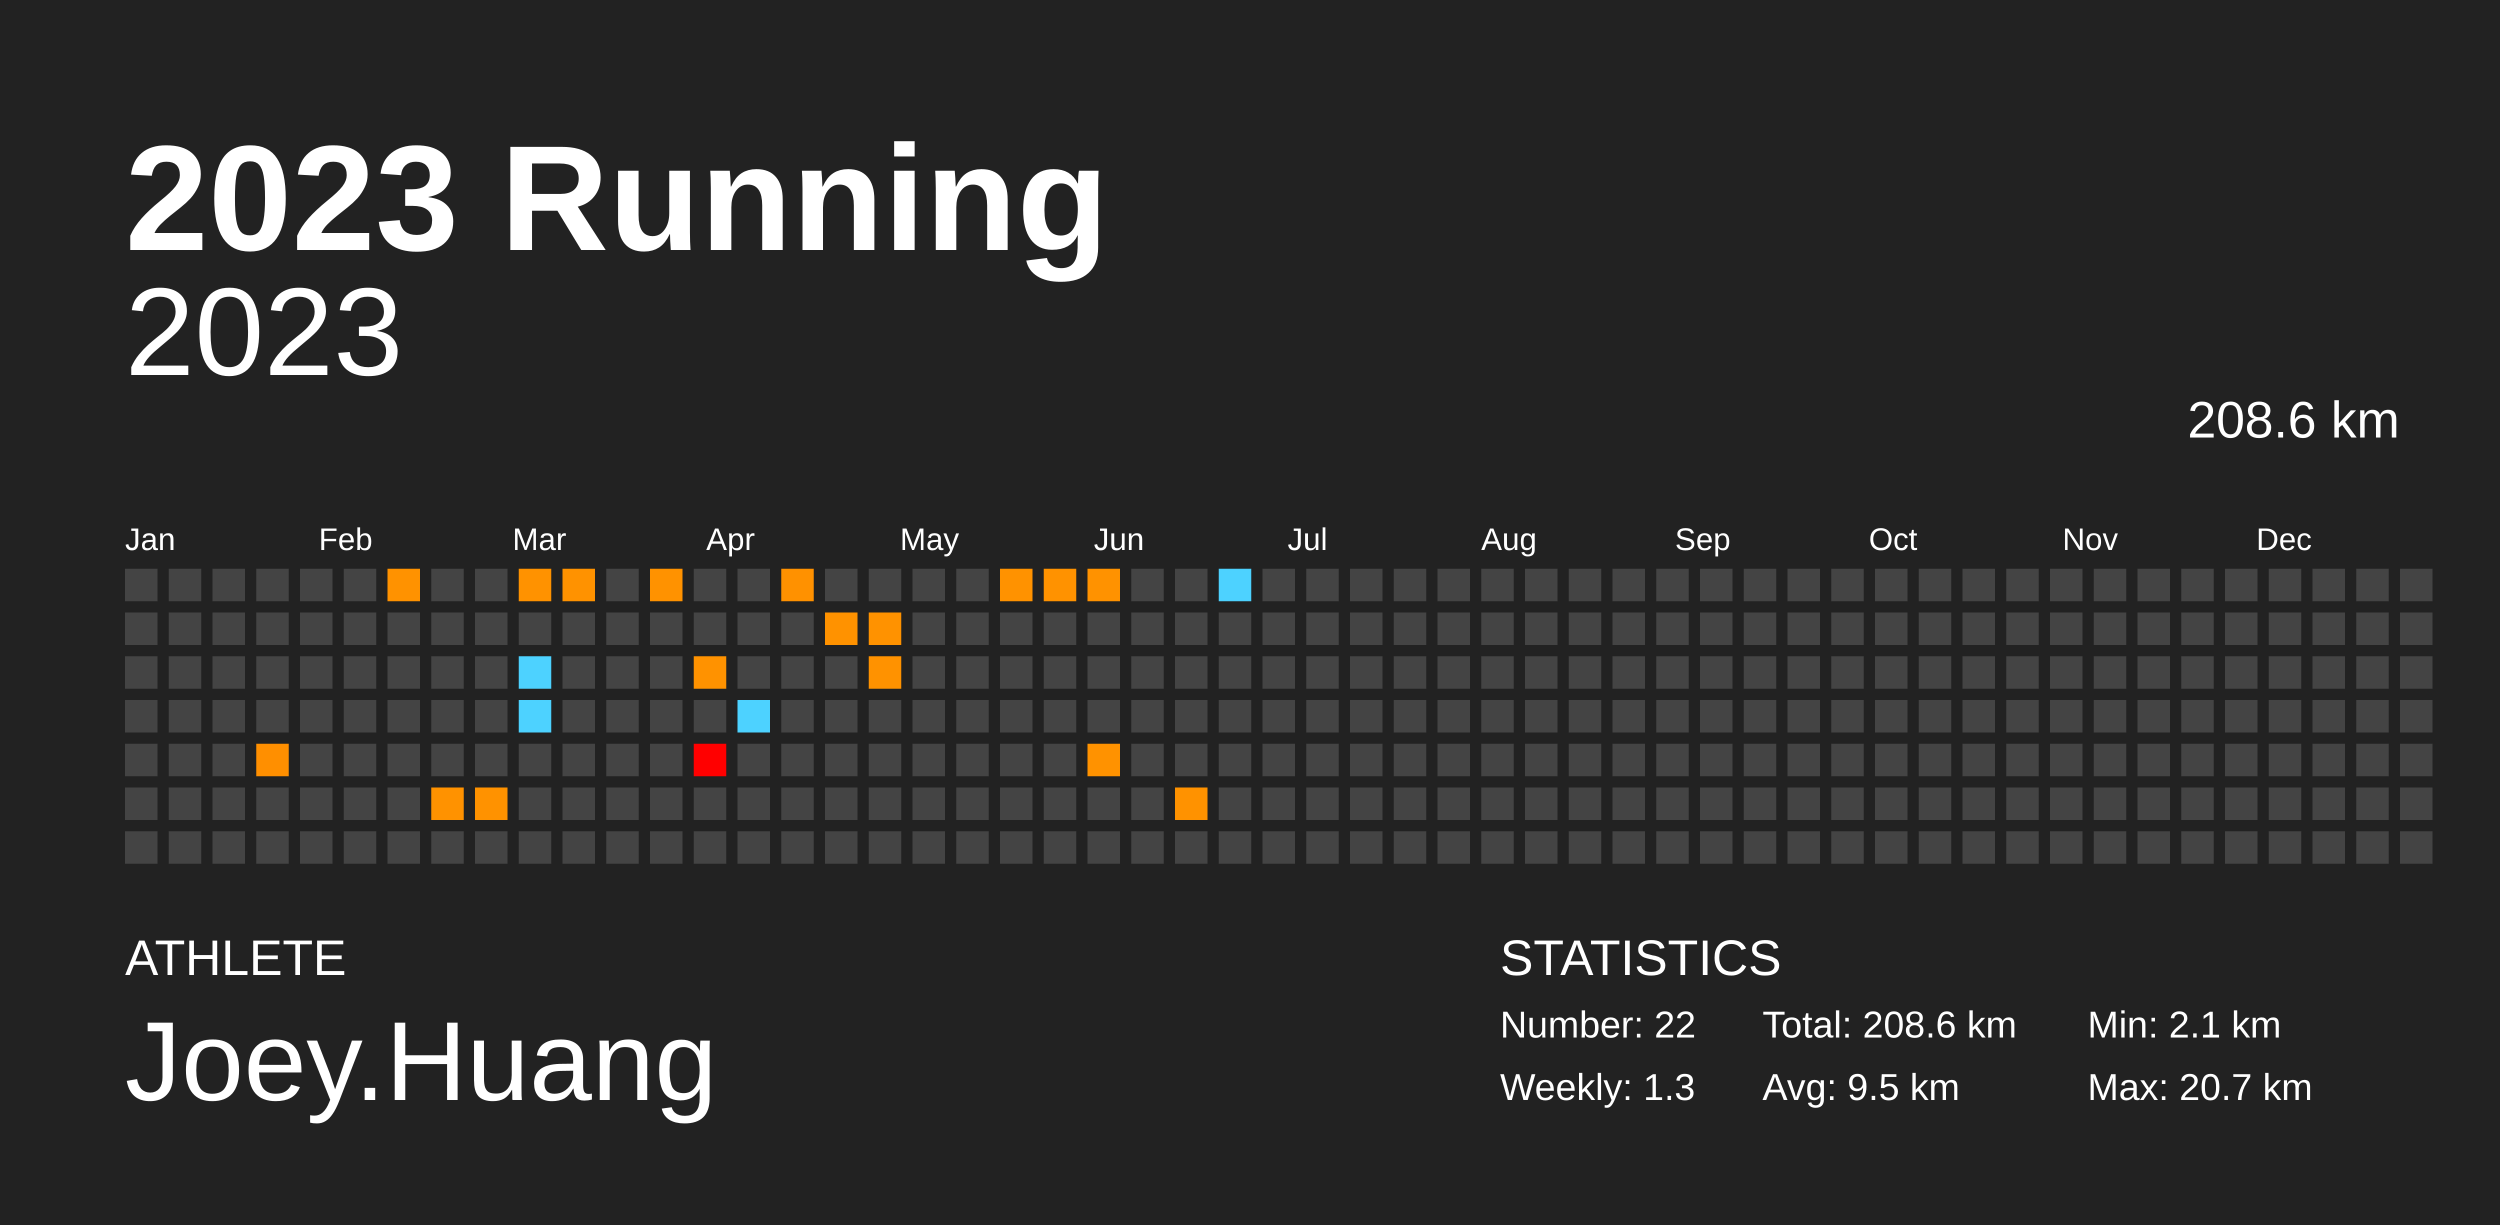
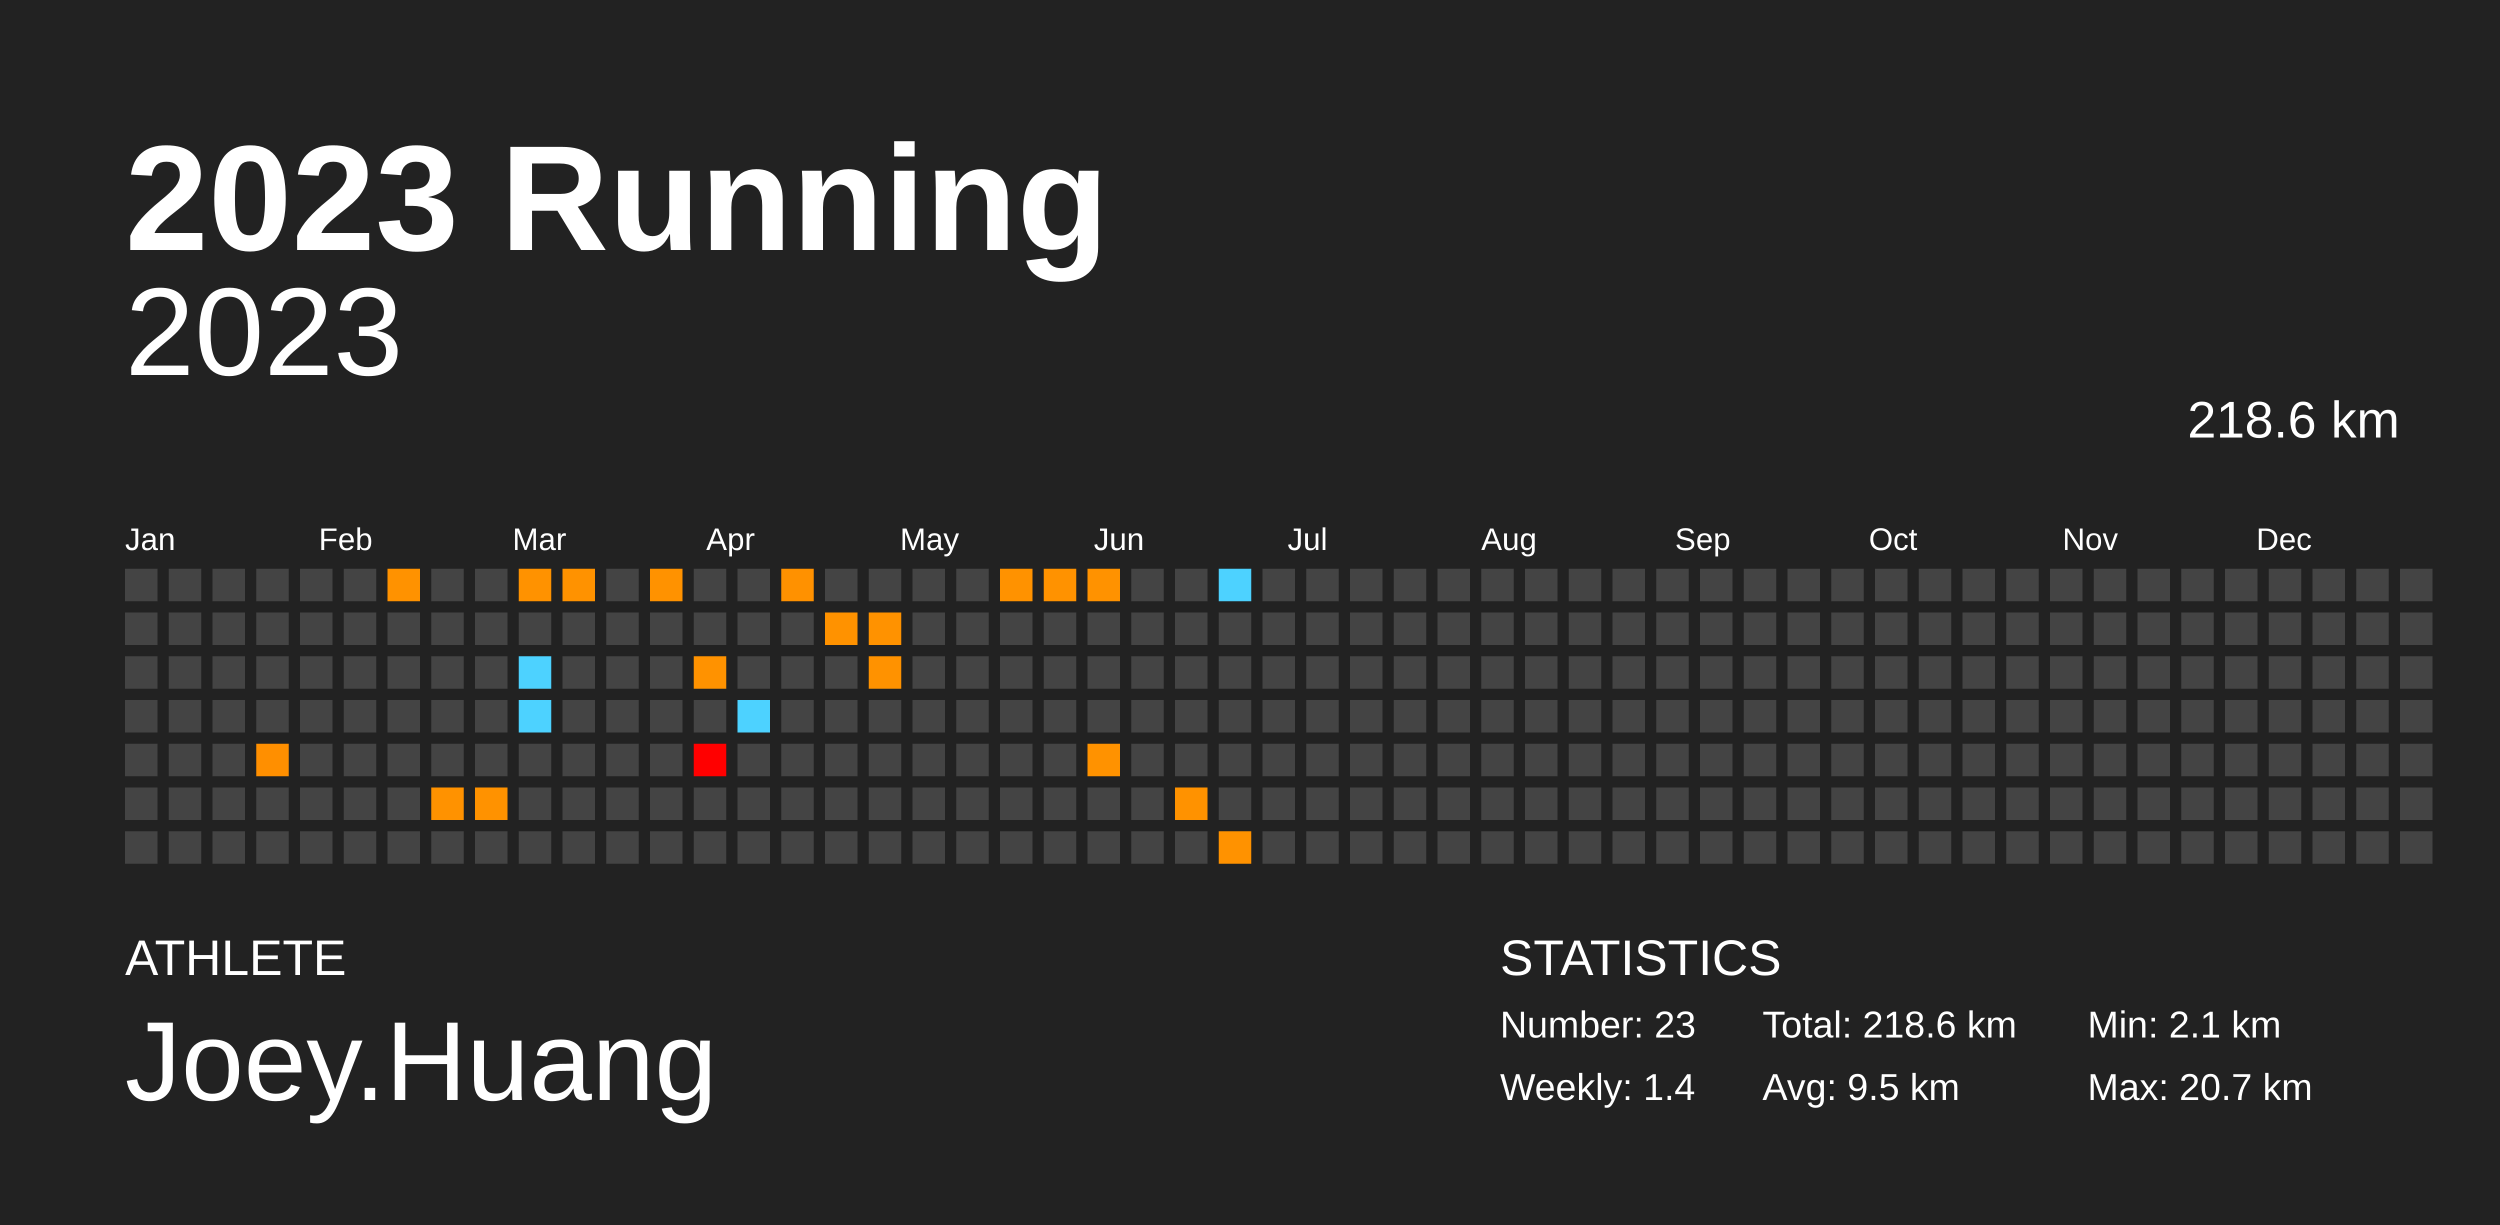
<svg xmlns="http://www.w3.org/2000/svg" baseProfile="full" height="98mm" version="1.1" viewBox="0,0,200,98" width="200mm">
  <defs />
  <rect fill="#222222" height="98" width="200" x="0" y="0" />
  <text fill="#FFFFFF" style="font-size:12px; font-family:Arial; font-weight:bold;" x="10" y="20">2023 Running</text>
  <text fill="#FFFFFF" style="font-size:4px; font-family:Arial" x="10" y="78">ATHLETE</text>
  <text fill="#FFFFFF" style="font-size:9px; font-family:Arial" x="10" y="88">Joey.Huang</text>
  <text fill="#FFFFFF" style="font-size:4px; font-family:Arial" x="120" y="78">STATISTICS</text>
-   <text fill="#FFFFFF" style="font-size:3px; font-family:Arial" x="120" y="83">Number: 22</text>
-   <text fill="#FFFFFF" style="font-size:3px; font-family:Arial" x="120" y="88">Weekly: 1.3</text>
-   <text fill="#FFFFFF" style="font-size:3px; font-family:Arial" x="141" y="83">Total: 208.6 km</text>
+   <text fill="#FFFFFF" style="font-size:3px; font-family:Arial" x="120" y="83">Number: 23</text>
+   <text fill="#FFFFFF" style="font-size:3px; font-family:Arial" x="120" y="88">Weekly: 1.4</text>
+   <text fill="#FFFFFF" style="font-size:3px; font-family:Arial" x="141" y="83">Total: 218.6 km</text>
  <text fill="#FFFFFF" style="font-size:3px; font-family:Arial" x="141" y="88">Avg: 9.5 km</text>
  <text fill="#FFFFFF" style="font-size:3px; font-family:Arial" x="167" y="83">Min: 2.1 km</text>
  <text fill="#FFFFFF" style="font-size:3px; font-family:Arial" x="167" y="88">Max: 20.7 km</text>
  <text alignment-baseline="hanging" fill="#FFFFFF" style="font-size:10.0px; font-family:Arial;" x="10" y="30">2023</text>
-   <text alignment-baseline="hanging" fill="#FFFFFF" style="font-size:4.125px; font-family:Arial;" x="175" y="35">208.6 km</text>
+   <text alignment-baseline="hanging" fill="#FFFFFF" style="font-size:4.125px; font-family:Arial;" x="175" y="35">218.6 km</text>
  <text fill="#FFFFFF" style="font-size:2.5px; font-family:Arial" x="10.0" y="44">Jan</text>
  <text fill="#FFFFFF" style="font-size:2.5px; font-family:Arial" x="25.5" y="44">Feb</text>
  <text fill="#FFFFFF" style="font-size:2.5px; font-family:Arial" x="41.0" y="44">Mar</text>
  <text fill="#FFFFFF" style="font-size:2.5px; font-family:Arial" x="56.5" y="44">Apr</text>
  <text fill="#FFFFFF" style="font-size:2.5px; font-family:Arial" x="72.0" y="44">May</text>
  <text fill="#FFFFFF" style="font-size:2.5px; font-family:Arial" x="87.5" y="44">Jun</text>
  <text fill="#FFFFFF" style="font-size:2.5px; font-family:Arial" x="103.0" y="44">Jul</text>
  <text fill="#FFFFFF" style="font-size:2.5px; font-family:Arial" x="118.5" y="44">Aug</text>
  <text fill="#FFFFFF" style="font-size:2.5px; font-family:Arial" x="134.0" y="44">Sep</text>
  <text fill="#FFFFFF" style="font-size:2.5px; font-family:Arial" x="149.5" y="44">Oct</text>
  <text fill="#FFFFFF" style="font-size:2.5px; font-family:Arial" x="165.0" y="44">Nov</text>
  <text fill="#FFFFFF" style="font-size:2.5px; font-family:Arial" x="180.5" y="44">Dec</text>
  <rect fill="#444444" height="2.6" width="2.6" x="10.0" y="45.5" />
  <rect fill="#444444" height="2.6" width="2.6" x="10.0" y="49.0" />
  <rect fill="#444444" height="2.6" width="2.6" x="10.0" y="52.5" />
  <rect fill="#444444" height="2.6" width="2.6" x="10.0" y="56.0" />
  <rect fill="#444444" height="2.6" width="2.6" x="10.0" y="59.5" />
  <rect fill="#444444" height="2.6" width="2.6" x="10.0" y="63.0" />
  <rect fill="#444444" height="2.6" width="2.6" x="10.0" y="66.5" />
  <rect fill="#444444" height="2.6" width="2.6" x="13.5" y="45.5" />
  <rect fill="#444444" height="2.6" width="2.6" x="13.5" y="49.0" />
  <rect fill="#444444" height="2.6" width="2.6" x="13.5" y="52.5" />
  <rect fill="#444444" height="2.6" width="2.6" x="13.5" y="56.0" />
  <rect fill="#444444" height="2.6" width="2.6" x="13.5" y="59.5" />
  <rect fill="#444444" height="2.6" width="2.6" x="13.5" y="63.0" />
  <rect fill="#444444" height="2.6" width="2.6" x="13.5" y="66.5" />
  <rect fill="#444444" height="2.6" width="2.6" x="17.0" y="45.5" />
  <rect fill="#444444" height="2.6" width="2.6" x="17.0" y="49.0" />
  <rect fill="#444444" height="2.6" width="2.6" x="17.0" y="52.5" />
  <rect fill="#444444" height="2.6" width="2.6" x="17.0" y="56.0" />
  <rect fill="#444444" height="2.6" width="2.6" x="17.0" y="59.5" />
  <rect fill="#444444" height="2.6" width="2.6" x="17.0" y="63.0" />
  <rect fill="#444444" height="2.6" width="2.6" x="17.0" y="66.5" />
  <rect fill="#444444" height="2.6" width="2.6" x="20.5" y="45.5" />
  <rect fill="#444444" height="2.6" width="2.6" x="20.5" y="49.0" />
  <rect fill="#444444" height="2.6" width="2.6" x="20.5" y="52.5" />
  <rect fill="#444444" height="2.6" width="2.6" x="20.5" y="56.0" />
  <rect fill="#ff8f00" height="2.6" width="2.6" x="20.5" y="59.5" />
  <rect fill="#444444" height="2.6" width="2.6" x="20.5" y="63.0" />
  <rect fill="#444444" height="2.6" width="2.6" x="20.5" y="66.5" />
  <rect fill="#444444" height="2.6" width="2.6" x="24.0" y="45.5" />
  <rect fill="#444444" height="2.6" width="2.6" x="24.0" y="49.0" />
  <rect fill="#444444" height="2.6" width="2.6" x="24.0" y="52.5" />
  <rect fill="#444444" height="2.6" width="2.6" x="24.0" y="56.0" />
  <rect fill="#444444" height="2.6" width="2.6" x="24.0" y="59.5" />
  <rect fill="#444444" height="2.6" width="2.6" x="24.0" y="63.0" />
  <rect fill="#444444" height="2.6" width="2.6" x="24.0" y="66.5" />
  <rect fill="#444444" height="2.6" width="2.6" x="27.5" y="45.5" />
  <rect fill="#444444" height="2.6" width="2.6" x="27.5" y="49.0" />
  <rect fill="#444444" height="2.6" width="2.6" x="27.5" y="52.5" />
  <rect fill="#444444" height="2.6" width="2.6" x="27.5" y="56.0" />
  <rect fill="#444444" height="2.6" width="2.6" x="27.5" y="59.5" />
  <rect fill="#444444" height="2.6" width="2.6" x="27.5" y="63.0" />
  <rect fill="#444444" height="2.6" width="2.6" x="27.5" y="66.5" />
  <rect fill="#ff9200" height="2.6" width="2.6" x="31.0" y="45.5" />
  <rect fill="#444444" height="2.6" width="2.6" x="31.0" y="49.0" />
  <rect fill="#444444" height="2.6" width="2.6" x="31.0" y="52.5" />
  <rect fill="#444444" height="2.6" width="2.6" x="31.0" y="56.0" />
  <rect fill="#444444" height="2.6" width="2.6" x="31.0" y="59.5" />
  <rect fill="#444444" height="2.6" width="2.6" x="31.0" y="63.0" />
  <rect fill="#444444" height="2.6" width="2.6" x="31.0" y="66.5" />
  <rect fill="#444444" height="2.6" width="2.6" x="34.5" y="45.5" />
  <rect fill="#444444" height="2.6" width="2.6" x="34.5" y="49.0" />
  <rect fill="#444444" height="2.6" width="2.6" x="34.5" y="52.5" />
  <rect fill="#444444" height="2.6" width="2.6" x="34.5" y="56.0" />
  <rect fill="#444444" height="2.6" width="2.6" x="34.5" y="59.5" />
  <rect fill="#ff9200" height="2.6" width="2.6" x="34.5" y="63.0" />
  <rect fill="#444444" height="2.6" width="2.6" x="34.5" y="66.5" />
  <rect fill="#444444" height="2.6" width="2.6" x="38.0" y="45.5" />
  <rect fill="#444444" height="2.6" width="2.6" x="38.0" y="49.0" />
  <rect fill="#444444" height="2.6" width="2.6" x="38.0" y="52.5" />
  <rect fill="#444444" height="2.6" width="2.6" x="38.0" y="56.0" />
  <rect fill="#444444" height="2.6" width="2.6" x="38.0" y="59.5" />
  <rect fill="#ff9200" height="2.6" width="2.6" x="38.0" y="63.0" />
  <rect fill="#444444" height="2.6" width="2.6" x="38.0" y="66.5" />
  <rect fill="#ff9200" height="2.6" width="2.6" x="41.5" y="45.5" />
  <rect fill="#444444" height="2.6" width="2.6" x="41.5" y="49.0" />
  <rect fill="#4dd2ff" height="2.6" width="2.6" x="41.5" y="52.5" />
  <rect fill="#4dd2ff" height="2.6" width="2.6" x="41.5" y="56.0" />
  <rect fill="#444444" height="2.6" width="2.6" x="41.5" y="59.5" />
  <rect fill="#444444" height="2.6" width="2.6" x="41.5" y="63.0" />
  <rect fill="#444444" height="2.6" width="2.6" x="41.5" y="66.5" />
  <rect fill="#ff9200" height="2.6" width="2.6" x="45.0" y="45.5" />
  <rect fill="#444444" height="2.6" width="2.6" x="45.0" y="49.0" />
  <rect fill="#444444" height="2.6" width="2.6" x="45.0" y="52.5" />
  <rect fill="#444444" height="2.6" width="2.6" x="45.0" y="56.0" />
  <rect fill="#444444" height="2.6" width="2.6" x="45.0" y="59.5" />
  <rect fill="#444444" height="2.6" width="2.6" x="45.0" y="63.0" />
  <rect fill="#444444" height="2.6" width="2.6" x="45.0" y="66.5" />
  <rect fill="#444444" height="2.6" width="2.6" x="48.5" y="45.5" />
  <rect fill="#444444" height="2.6" width="2.6" x="48.5" y="49.0" />
  <rect fill="#444444" height="2.6" width="2.6" x="48.5" y="52.5" />
  <rect fill="#444444" height="2.6" width="2.6" x="48.5" y="56.0" />
  <rect fill="#444444" height="2.6" width="2.6" x="48.5" y="59.5" />
  <rect fill="#444444" height="2.6" width="2.6" x="48.5" y="63.0" />
  <rect fill="#444444" height="2.6" width="2.6" x="48.5" y="66.5" />
  <rect fill="#ff9200" height="2.6" width="2.6" x="52.0" y="45.5" />
  <rect fill="#444444" height="2.6" width="2.6" x="52.0" y="49.0" />
  <rect fill="#444444" height="2.6" width="2.6" x="52.0" y="52.5" />
  <rect fill="#444444" height="2.6" width="2.6" x="52.0" y="56.0" />
  <rect fill="#444444" height="2.6" width="2.6" x="52.0" y="59.5" />
  <rect fill="#444444" height="2.6" width="2.6" x="52.0" y="63.0" />
  <rect fill="#444444" height="2.6" width="2.6" x="52.0" y="66.5" />
  <rect fill="#444444" height="2.6" width="2.6" x="55.5" y="45.5" />
  <rect fill="#444444" height="2.6" width="2.6" x="55.5" y="49.0" />
  <rect fill="#ff9200" height="2.6" width="2.6" x="55.5" y="52.5" />
  <rect fill="#444444" height="2.6" width="2.6" x="55.5" y="56.0" />
  <rect fill="red" height="2.6" width="2.6" x="55.5" y="59.5" />
  <rect fill="#444444" height="2.6" width="2.6" x="55.5" y="63.0" />
  <rect fill="#444444" height="2.6" width="2.6" x="55.5" y="66.5" />
  <rect fill="#444444" height="2.6" width="2.6" x="59.0" y="45.5" />
  <rect fill="#444444" height="2.6" width="2.6" x="59.0" y="49.0" />
  <rect fill="#444444" height="2.6" width="2.6" x="59.0" y="52.5" />
  <rect fill="#4dd2ff" height="2.6" width="2.6" x="59.0" y="56.0" />
  <rect fill="#444444" height="2.6" width="2.6" x="59.0" y="59.5" />
  <rect fill="#444444" height="2.6" width="2.6" x="59.0" y="63.0" />
  <rect fill="#444444" height="2.6" width="2.6" x="59.0" y="66.5" />
  <rect fill="#ff9100" height="2.6" width="2.6" x="62.5" y="45.5" />
  <rect fill="#444444" height="2.6" width="2.6" x="62.5" y="49.0" />
  <rect fill="#444444" height="2.6" width="2.6" x="62.5" y="52.5" />
  <rect fill="#444444" height="2.6" width="2.6" x="62.5" y="56.0" />
  <rect fill="#444444" height="2.6" width="2.6" x="62.5" y="59.5" />
  <rect fill="#444444" height="2.6" width="2.6" x="62.5" y="63.0" />
  <rect fill="#444444" height="2.6" width="2.6" x="62.5" y="66.5" />
  <rect fill="#444444" height="2.6" width="2.6" x="66.0" y="45.5" />
  <rect fill="#ff9200" height="2.6" width="2.6" x="66.0" y="49.0" />
  <rect fill="#444444" height="2.6" width="2.6" x="66.0" y="52.5" />
  <rect fill="#444444" height="2.6" width="2.6" x="66.0" y="56.0" />
  <rect fill="#444444" height="2.6" width="2.6" x="66.0" y="59.5" />
  <rect fill="#444444" height="2.6" width="2.6" x="66.0" y="63.0" />
  <rect fill="#444444" height="2.6" width="2.6" x="66.0" y="66.5" />
  <rect fill="#444444" height="2.6" width="2.6" x="69.5" y="45.5" />
  <rect fill="#ff9200" height="2.6" width="2.6" x="69.5" y="49.0" />
  <rect fill="#ff9200" height="2.6" width="2.6" x="69.5" y="52.5" />
  <rect fill="#444444" height="2.6" width="2.6" x="69.5" y="56.0" />
  <rect fill="#444444" height="2.6" width="2.6" x="69.5" y="59.5" />
  <rect fill="#444444" height="2.6" width="2.6" x="69.5" y="63.0" />
  <rect fill="#444444" height="2.6" width="2.6" x="69.5" y="66.5" />
  <rect fill="#444444" height="2.6" width="2.6" x="73.0" y="45.5" />
  <rect fill="#444444" height="2.6" width="2.6" x="73.0" y="49.0" />
  <rect fill="#444444" height="2.6" width="2.6" x="73.0" y="52.5" />
  <rect fill="#444444" height="2.6" width="2.6" x="73.0" y="56.0" />
  <rect fill="#444444" height="2.6" width="2.6" x="73.0" y="59.5" />
  <rect fill="#444444" height="2.6" width="2.6" x="73.0" y="63.0" />
  <rect fill="#444444" height="2.6" width="2.6" x="73.0" y="66.5" />
  <rect fill="#444444" height="2.6" width="2.6" x="76.5" y="45.5" />
  <rect fill="#444444" height="2.6" width="2.6" x="76.5" y="49.0" />
  <rect fill="#444444" height="2.6" width="2.6" x="76.5" y="52.5" />
  <rect fill="#444444" height="2.6" width="2.6" x="76.5" y="56.0" />
  <rect fill="#444444" height="2.6" width="2.6" x="76.5" y="59.5" />
  <rect fill="#444444" height="2.6" width="2.6" x="76.5" y="63.0" />
  <rect fill="#444444" height="2.6" width="2.6" x="76.5" y="66.5" />
  <rect fill="#ff9200" height="2.6" width="2.6" x="80.0" y="45.5" />
  <rect fill="#444444" height="2.6" width="2.6" x="80.0" y="49.0" />
  <rect fill="#444444" height="2.6" width="2.6" x="80.0" y="52.5" />
  <rect fill="#444444" height="2.6" width="2.6" x="80.0" y="56.0" />
  <rect fill="#444444" height="2.6" width="2.6" x="80.0" y="59.5" />
  <rect fill="#444444" height="2.6" width="2.6" x="80.0" y="63.0" />
  <rect fill="#444444" height="2.6" width="2.6" x="80.0" y="66.5" />
  <rect fill="#ff9200" height="2.6" width="2.6" x="83.5" y="45.5" />
  <rect fill="#444444" height="2.6" width="2.6" x="83.5" y="49.0" />
  <rect fill="#444444" height="2.6" width="2.6" x="83.5" y="52.5" />
  <rect fill="#444444" height="2.6" width="2.6" x="83.5" y="56.0" />
  <rect fill="#444444" height="2.6" width="2.6" x="83.5" y="59.5" />
  <rect fill="#444444" height="2.6" width="2.6" x="83.5" y="63.0" />
  <rect fill="#444444" height="2.6" width="2.6" x="83.5" y="66.5" />
  <rect fill="#ff9200" height="2.6" width="2.6" x="87.0" y="45.5" />
  <rect fill="#444444" height="2.6" width="2.6" x="87.0" y="49.0" />
  <rect fill="#444444" height="2.6" width="2.6" x="87.0" y="52.5" />
  <rect fill="#444444" height="2.6" width="2.6" x="87.0" y="56.0" />
  <rect fill="#ff9200" height="2.6" width="2.6" x="87.0" y="59.5" />
  <rect fill="#444444" height="2.6" width="2.6" x="87.0" y="63.0" />
  <rect fill="#444444" height="2.6" width="2.6" x="87.0" y="66.5" />
  <rect fill="#444444" height="2.6" width="2.6" x="90.5" y="45.5" />
  <rect fill="#444444" height="2.6" width="2.6" x="90.5" y="49.0" />
  <rect fill="#444444" height="2.6" width="2.6" x="90.5" y="52.5" />
  <rect fill="#444444" height="2.6" width="2.6" x="90.5" y="56.0" />
  <rect fill="#444444" height="2.6" width="2.6" x="90.5" y="59.5" />
  <rect fill="#444444" height="2.6" width="2.6" x="90.5" y="63.0" />
  <rect fill="#444444" height="2.6" width="2.6" x="90.5" y="66.5" />
  <rect fill="#444444" height="2.6" width="2.6" x="94.0" y="45.5" />
  <rect fill="#444444" height="2.6" width="2.6" x="94.0" y="49.0" />
  <rect fill="#444444" height="2.6" width="2.6" x="94.0" y="52.5" />
  <rect fill="#444444" height="2.6" width="2.6" x="94.0" y="56.0" />
  <rect fill="#444444" height="2.6" width="2.6" x="94.0" y="59.5" />
  <rect fill="#ff9200" height="2.6" width="2.6" x="94.0" y="63.0" />
  <rect fill="#444444" height="2.6" width="2.6" x="94.0" y="66.5" />
  <rect fill="#4dd2ff" height="2.6" width="2.6" x="97.5" y="45.5" />
  <rect fill="#444444" height="2.6" width="2.6" x="97.5" y="49.0" />
  <rect fill="#444444" height="2.6" width="2.6" x="97.5" y="52.5" />
  <rect fill="#444444" height="2.6" width="2.6" x="97.5" y="56.0" />
  <rect fill="#444444" height="2.6" width="2.6" x="97.5" y="59.5" />
  <rect fill="#444444" height="2.6" width="2.6" x="97.5" y="63.0" />
-   <rect fill="#444444" height="2.6" width="2.6" x="97.5" y="66.5" />
+   <rect fill="#ff9200" height="2.6" width="2.6" x="97.5" y="66.5" />
  <rect fill="#444444" height="2.6" width="2.6" x="101.0" y="45.5" />
  <rect fill="#444444" height="2.6" width="2.6" x="101.0" y="49.0" />
  <rect fill="#444444" height="2.6" width="2.6" x="101.0" y="52.5" />
  <rect fill="#444444" height="2.6" width="2.6" x="101.0" y="56.0" />
  <rect fill="#444444" height="2.6" width="2.6" x="101.0" y="59.5" />
  <rect fill="#444444" height="2.6" width="2.6" x="101.0" y="63.0" />
  <rect fill="#444444" height="2.6" width="2.6" x="101.0" y="66.5" />
  <rect fill="#444444" height="2.6" width="2.6" x="104.5" y="45.5" />
  <rect fill="#444444" height="2.6" width="2.6" x="104.5" y="49.0" />
  <rect fill="#444444" height="2.6" width="2.6" x="104.5" y="52.5" />
  <rect fill="#444444" height="2.6" width="2.6" x="104.5" y="56.0" />
  <rect fill="#444444" height="2.6" width="2.6" x="104.5" y="59.5" />
  <rect fill="#444444" height="2.6" width="2.6" x="104.5" y="63.0" />
  <rect fill="#444444" height="2.6" width="2.6" x="104.5" y="66.5" />
  <rect fill="#444444" height="2.6" width="2.6" x="108.0" y="45.5" />
  <rect fill="#444444" height="2.6" width="2.6" x="108.0" y="49.0" />
  <rect fill="#444444" height="2.6" width="2.6" x="108.0" y="52.5" />
  <rect fill="#444444" height="2.6" width="2.6" x="108.0" y="56.0" />
  <rect fill="#444444" height="2.6" width="2.6" x="108.0" y="59.5" />
  <rect fill="#444444" height="2.6" width="2.6" x="108.0" y="63.0" />
  <rect fill="#444444" height="2.6" width="2.6" x="108.0" y="66.5" />
  <rect fill="#444444" height="2.6" width="2.6" x="111.5" y="45.5" />
  <rect fill="#444444" height="2.6" width="2.6" x="111.5" y="49.0" />
  <rect fill="#444444" height="2.6" width="2.6" x="111.5" y="52.5" />
  <rect fill="#444444" height="2.6" width="2.6" x="111.5" y="56.0" />
  <rect fill="#444444" height="2.6" width="2.6" x="111.5" y="59.5" />
  <rect fill="#444444" height="2.6" width="2.6" x="111.5" y="63.0" />
  <rect fill="#444444" height="2.6" width="2.6" x="111.5" y="66.5" />
  <rect fill="#444444" height="2.6" width="2.6" x="115.0" y="45.5" />
  <rect fill="#444444" height="2.6" width="2.6" x="115.0" y="49.0" />
  <rect fill="#444444" height="2.6" width="2.6" x="115.0" y="52.5" />
  <rect fill="#444444" height="2.6" width="2.6" x="115.0" y="56.0" />
  <rect fill="#444444" height="2.6" width="2.6" x="115.0" y="59.5" />
  <rect fill="#444444" height="2.6" width="2.6" x="115.0" y="63.0" />
  <rect fill="#444444" height="2.6" width="2.6" x="115.0" y="66.5" />
  <rect fill="#444444" height="2.6" width="2.6" x="118.5" y="45.5" />
  <rect fill="#444444" height="2.6" width="2.6" x="118.5" y="49.0" />
  <rect fill="#444444" height="2.6" width="2.6" x="118.5" y="52.5" />
  <rect fill="#444444" height="2.6" width="2.6" x="118.5" y="56.0" />
  <rect fill="#444444" height="2.6" width="2.6" x="118.5" y="59.5" />
  <rect fill="#444444" height="2.6" width="2.6" x="118.5" y="63.0" />
  <rect fill="#444444" height="2.6" width="2.6" x="118.5" y="66.5" />
  <rect fill="#444444" height="2.6" width="2.6" x="122.0" y="45.5" />
  <rect fill="#444444" height="2.6" width="2.6" x="122.0" y="49.0" />
  <rect fill="#444444" height="2.6" width="2.6" x="122.0" y="52.5" />
  <rect fill="#444444" height="2.6" width="2.6" x="122.0" y="56.0" />
  <rect fill="#444444" height="2.6" width="2.6" x="122.0" y="59.5" />
  <rect fill="#444444" height="2.6" width="2.6" x="122.0" y="63.0" />
  <rect fill="#444444" height="2.6" width="2.6" x="122.0" y="66.5" />
  <rect fill="#444444" height="2.6" width="2.6" x="125.5" y="45.5" />
  <rect fill="#444444" height="2.6" width="2.6" x="125.5" y="49.0" />
  <rect fill="#444444" height="2.6" width="2.6" x="125.5" y="52.5" />
  <rect fill="#444444" height="2.6" width="2.6" x="125.5" y="56.0" />
  <rect fill="#444444" height="2.6" width="2.6" x="125.5" y="59.5" />
  <rect fill="#444444" height="2.6" width="2.6" x="125.5" y="63.0" />
  <rect fill="#444444" height="2.6" width="2.6" x="125.5" y="66.5" />
  <rect fill="#444444" height="2.6" width="2.6" x="129.0" y="45.5" />
  <rect fill="#444444" height="2.6" width="2.6" x="129.0" y="49.0" />
  <rect fill="#444444" height="2.6" width="2.6" x="129.0" y="52.5" />
  <rect fill="#444444" height="2.6" width="2.6" x="129.0" y="56.0" />
  <rect fill="#444444" height="2.6" width="2.6" x="129.0" y="59.5" />
  <rect fill="#444444" height="2.6" width="2.6" x="129.0" y="63.0" />
  <rect fill="#444444" height="2.6" width="2.6" x="129.0" y="66.5" />
  <rect fill="#444444" height="2.6" width="2.6" x="132.5" y="45.5" />
  <rect fill="#444444" height="2.6" width="2.6" x="132.5" y="49.0" />
  <rect fill="#444444" height="2.6" width="2.6" x="132.5" y="52.5" />
  <rect fill="#444444" height="2.6" width="2.6" x="132.5" y="56.0" />
  <rect fill="#444444" height="2.6" width="2.6" x="132.5" y="59.5" />
  <rect fill="#444444" height="2.6" width="2.6" x="132.5" y="63.0" />
  <rect fill="#444444" height="2.6" width="2.6" x="132.5" y="66.5" />
  <rect fill="#444444" height="2.6" width="2.6" x="136.0" y="45.5" />
  <rect fill="#444444" height="2.6" width="2.6" x="136.0" y="49.0" />
  <rect fill="#444444" height="2.6" width="2.6" x="136.0" y="52.5" />
  <rect fill="#444444" height="2.6" width="2.6" x="136.0" y="56.0" />
  <rect fill="#444444" height="2.6" width="2.6" x="136.0" y="59.5" />
  <rect fill="#444444" height="2.6" width="2.6" x="136.0" y="63.0" />
  <rect fill="#444444" height="2.6" width="2.6" x="136.0" y="66.5" />
  <rect fill="#444444" height="2.6" width="2.6" x="139.5" y="45.5" />
  <rect fill="#444444" height="2.6" width="2.6" x="139.5" y="49.0" />
  <rect fill="#444444" height="2.6" width="2.6" x="139.5" y="52.5" />
  <rect fill="#444444" height="2.6" width="2.6" x="139.5" y="56.0" />
  <rect fill="#444444" height="2.6" width="2.6" x="139.5" y="59.5" />
  <rect fill="#444444" height="2.6" width="2.6" x="139.5" y="63.0" />
  <rect fill="#444444" height="2.6" width="2.6" x="139.5" y="66.5" />
  <rect fill="#444444" height="2.6" width="2.6" x="143.0" y="45.5" />
  <rect fill="#444444" height="2.6" width="2.6" x="143.0" y="49.0" />
  <rect fill="#444444" height="2.6" width="2.6" x="143.0" y="52.5" />
  <rect fill="#444444" height="2.6" width="2.6" x="143.0" y="56.0" />
  <rect fill="#444444" height="2.6" width="2.6" x="143.0" y="59.5" />
  <rect fill="#444444" height="2.6" width="2.6" x="143.0" y="63.0" />
  <rect fill="#444444" height="2.6" width="2.6" x="143.0" y="66.5" />
  <rect fill="#444444" height="2.6" width="2.6" x="146.5" y="45.5" />
  <rect fill="#444444" height="2.6" width="2.6" x="146.5" y="49.0" />
  <rect fill="#444444" height="2.6" width="2.6" x="146.5" y="52.5" />
  <rect fill="#444444" height="2.6" width="2.6" x="146.5" y="56.0" />
  <rect fill="#444444" height="2.6" width="2.6" x="146.5" y="59.5" />
  <rect fill="#444444" height="2.6" width="2.6" x="146.5" y="63.0" />
  <rect fill="#444444" height="2.6" width="2.6" x="146.5" y="66.5" />
  <rect fill="#444444" height="2.6" width="2.6" x="150.0" y="45.5" />
  <rect fill="#444444" height="2.6" width="2.6" x="150.0" y="49.0" />
  <rect fill="#444444" height="2.6" width="2.6" x="150.0" y="52.5" />
  <rect fill="#444444" height="2.6" width="2.6" x="150.0" y="56.0" />
  <rect fill="#444444" height="2.6" width="2.6" x="150.0" y="59.5" />
  <rect fill="#444444" height="2.6" width="2.6" x="150.0" y="63.0" />
  <rect fill="#444444" height="2.6" width="2.6" x="150.0" y="66.5" />
  <rect fill="#444444" height="2.6" width="2.6" x="153.5" y="45.5" />
  <rect fill="#444444" height="2.6" width="2.6" x="153.5" y="49.0" />
  <rect fill="#444444" height="2.6" width="2.6" x="153.5" y="52.5" />
  <rect fill="#444444" height="2.6" width="2.6" x="153.5" y="56.0" />
  <rect fill="#444444" height="2.6" width="2.6" x="153.5" y="59.5" />
  <rect fill="#444444" height="2.6" width="2.6" x="153.5" y="63.0" />
  <rect fill="#444444" height="2.6" width="2.6" x="153.5" y="66.5" />
  <rect fill="#444444" height="2.6" width="2.6" x="157.0" y="45.5" />
  <rect fill="#444444" height="2.6" width="2.6" x="157.0" y="49.0" />
  <rect fill="#444444" height="2.6" width="2.6" x="157.0" y="52.5" />
  <rect fill="#444444" height="2.6" width="2.6" x="157.0" y="56.0" />
  <rect fill="#444444" height="2.6" width="2.6" x="157.0" y="59.5" />
  <rect fill="#444444" height="2.6" width="2.6" x="157.0" y="63.0" />
  <rect fill="#444444" height="2.6" width="2.6" x="157.0" y="66.5" />
  <rect fill="#444444" height="2.6" width="2.6" x="160.5" y="45.5" />
  <rect fill="#444444" height="2.6" width="2.6" x="160.5" y="49.0" />
  <rect fill="#444444" height="2.6" width="2.6" x="160.5" y="52.5" />
  <rect fill="#444444" height="2.6" width="2.6" x="160.5" y="56.0" />
  <rect fill="#444444" height="2.6" width="2.6" x="160.5" y="59.5" />
  <rect fill="#444444" height="2.6" width="2.6" x="160.5" y="63.0" />
  <rect fill="#444444" height="2.6" width="2.6" x="160.5" y="66.5" />
  <rect fill="#444444" height="2.6" width="2.6" x="164.0" y="45.5" />
  <rect fill="#444444" height="2.6" width="2.6" x="164.0" y="49.0" />
  <rect fill="#444444" height="2.6" width="2.6" x="164.0" y="52.5" />
  <rect fill="#444444" height="2.6" width="2.6" x="164.0" y="56.0" />
  <rect fill="#444444" height="2.6" width="2.6" x="164.0" y="59.5" />
  <rect fill="#444444" height="2.6" width="2.6" x="164.0" y="63.0" />
  <rect fill="#444444" height="2.6" width="2.6" x="164.0" y="66.5" />
  <rect fill="#444444" height="2.6" width="2.6" x="167.5" y="45.5" />
  <rect fill="#444444" height="2.6" width="2.6" x="167.5" y="49.0" />
  <rect fill="#444444" height="2.6" width="2.6" x="167.5" y="52.5" />
  <rect fill="#444444" height="2.6" width="2.6" x="167.5" y="56.0" />
  <rect fill="#444444" height="2.6" width="2.6" x="167.5" y="59.5" />
  <rect fill="#444444" height="2.6" width="2.6" x="167.5" y="63.0" />
  <rect fill="#444444" height="2.6" width="2.6" x="167.5" y="66.5" />
  <rect fill="#444444" height="2.6" width="2.6" x="171.0" y="45.5" />
  <rect fill="#444444" height="2.6" width="2.6" x="171.0" y="49.0" />
  <rect fill="#444444" height="2.6" width="2.6" x="171.0" y="52.5" />
  <rect fill="#444444" height="2.6" width="2.6" x="171.0" y="56.0" />
  <rect fill="#444444" height="2.6" width="2.6" x="171.0" y="59.5" />
  <rect fill="#444444" height="2.6" width="2.6" x="171.0" y="63.0" />
  <rect fill="#444444" height="2.6" width="2.6" x="171.0" y="66.5" />
  <rect fill="#444444" height="2.6" width="2.6" x="174.5" y="45.5" />
  <rect fill="#444444" height="2.6" width="2.6" x="174.5" y="49.0" />
  <rect fill="#444444" height="2.6" width="2.6" x="174.5" y="52.5" />
  <rect fill="#444444" height="2.6" width="2.6" x="174.5" y="56.0" />
  <rect fill="#444444" height="2.6" width="2.6" x="174.5" y="59.5" />
  <rect fill="#444444" height="2.6" width="2.6" x="174.5" y="63.0" />
  <rect fill="#444444" height="2.6" width="2.6" x="174.5" y="66.5" />
  <rect fill="#444444" height="2.6" width="2.6" x="178.0" y="45.5" />
  <rect fill="#444444" height="2.6" width="2.6" x="178.0" y="49.0" />
  <rect fill="#444444" height="2.6" width="2.6" x="178.0" y="52.5" />
  <rect fill="#444444" height="2.6" width="2.6" x="178.0" y="56.0" />
  <rect fill="#444444" height="2.6" width="2.6" x="178.0" y="59.5" />
  <rect fill="#444444" height="2.6" width="2.6" x="178.0" y="63.0" />
  <rect fill="#444444" height="2.6" width="2.6" x="178.0" y="66.5" />
  <rect fill="#444444" height="2.6" width="2.6" x="181.5" y="45.5" />
  <rect fill="#444444" height="2.6" width="2.6" x="181.5" y="49.0" />
  <rect fill="#444444" height="2.6" width="2.6" x="181.5" y="52.5" />
  <rect fill="#444444" height="2.6" width="2.6" x="181.5" y="56.0" />
  <rect fill="#444444" height="2.6" width="2.6" x="181.5" y="59.5" />
  <rect fill="#444444" height="2.6" width="2.6" x="181.5" y="63.0" />
  <rect fill="#444444" height="2.6" width="2.6" x="181.5" y="66.5" />
  <rect fill="#444444" height="2.6" width="2.6" x="185.0" y="45.5" />
  <rect fill="#444444" height="2.6" width="2.6" x="185.0" y="49.0" />
  <rect fill="#444444" height="2.6" width="2.6" x="185.0" y="52.5" />
  <rect fill="#444444" height="2.6" width="2.6" x="185.0" y="56.0" />
  <rect fill="#444444" height="2.6" width="2.6" x="185.0" y="59.5" />
  <rect fill="#444444" height="2.6" width="2.6" x="185.0" y="63.0" />
  <rect fill="#444444" height="2.6" width="2.6" x="185.0" y="66.5" />
  <rect fill="#444444" height="2.6" width="2.6" x="188.5" y="45.5" />
  <rect fill="#444444" height="2.6" width="2.6" x="188.5" y="49.0" />
  <rect fill="#444444" height="2.6" width="2.6" x="188.5" y="52.5" />
  <rect fill="#444444" height="2.6" width="2.6" x="188.5" y="56.0" />
  <rect fill="#444444" height="2.6" width="2.6" x="188.5" y="59.5" />
  <rect fill="#444444" height="2.6" width="2.6" x="188.5" y="63.0" />
  <rect fill="#444444" height="2.6" width="2.6" x="188.5" y="66.5" />
  <rect fill="#444444" height="2.6" width="2.6" x="192.0" y="45.5" />
  <rect fill="#444444" height="2.6" width="2.6" x="192.0" y="49.0" />
  <rect fill="#444444" height="2.6" width="2.6" x="192.0" y="52.5" />
  <rect fill="#444444" height="2.6" width="2.6" x="192.0" y="56.0" />
  <rect fill="#444444" height="2.6" width="2.6" x="192.0" y="59.5" />
  <rect fill="#444444" height="2.6" width="2.6" x="192.0" y="63.0" />
  <rect fill="#444444" height="2.6" width="2.6" x="192.0" y="66.5" />
</svg>
